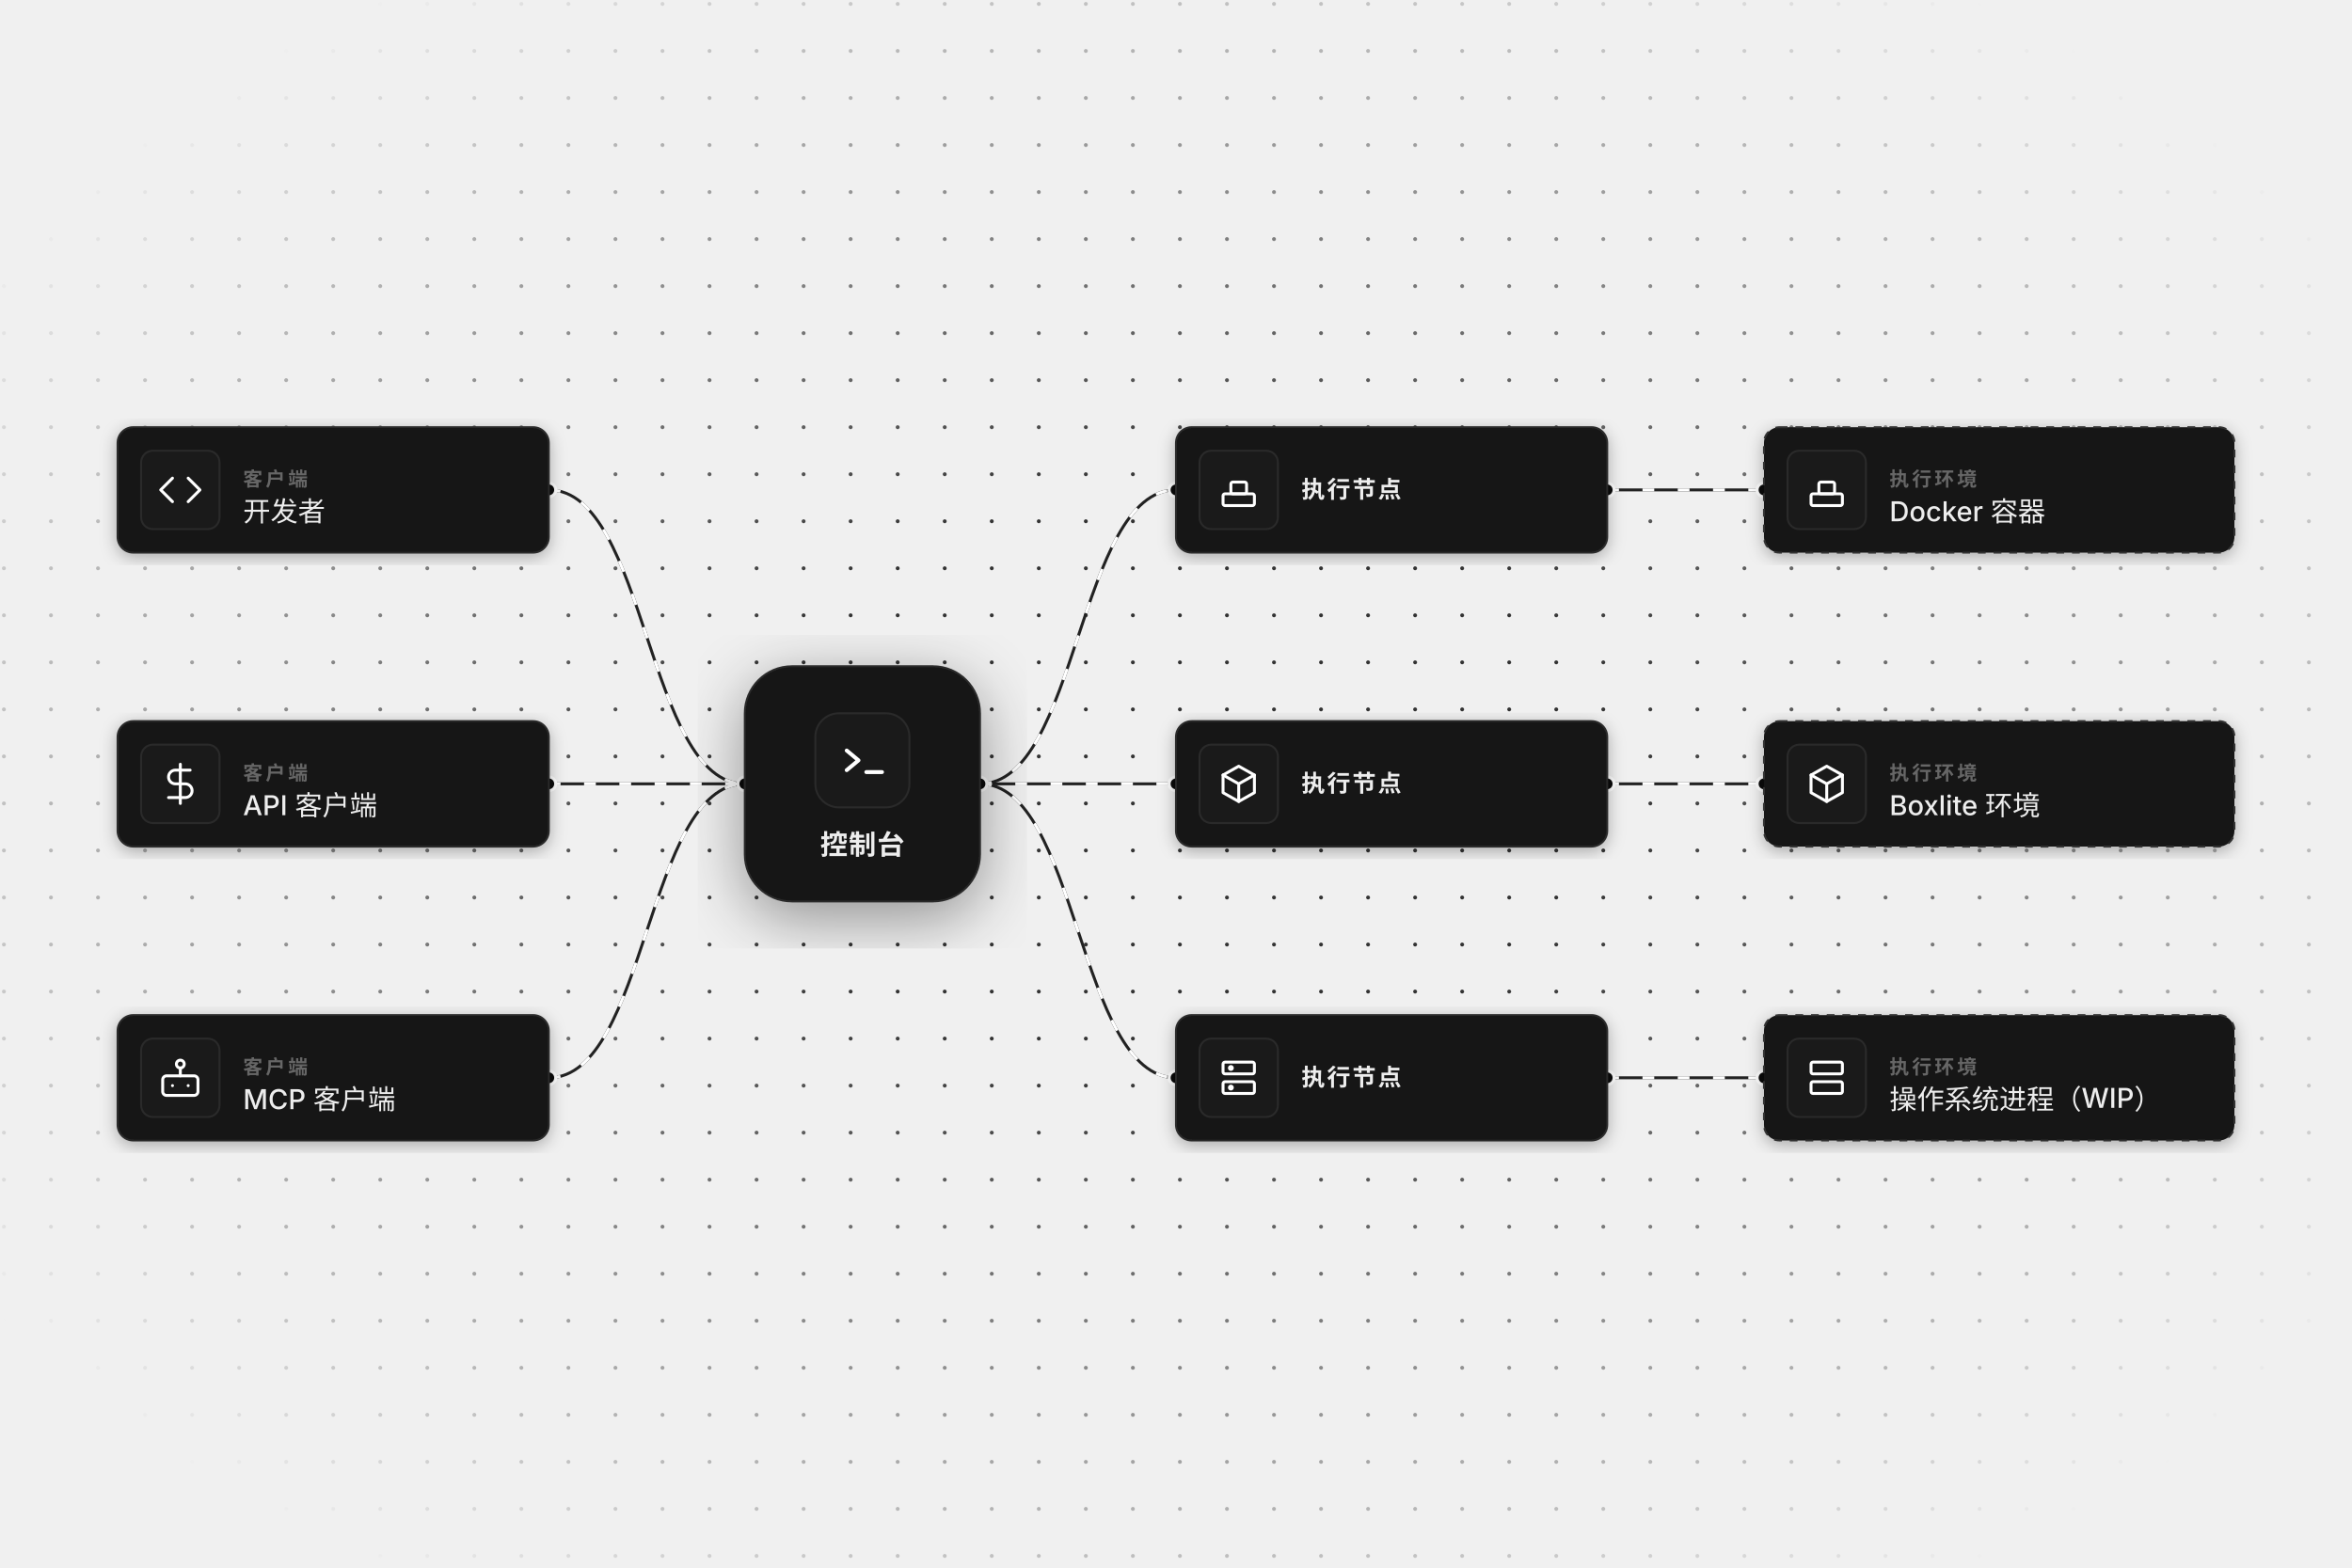
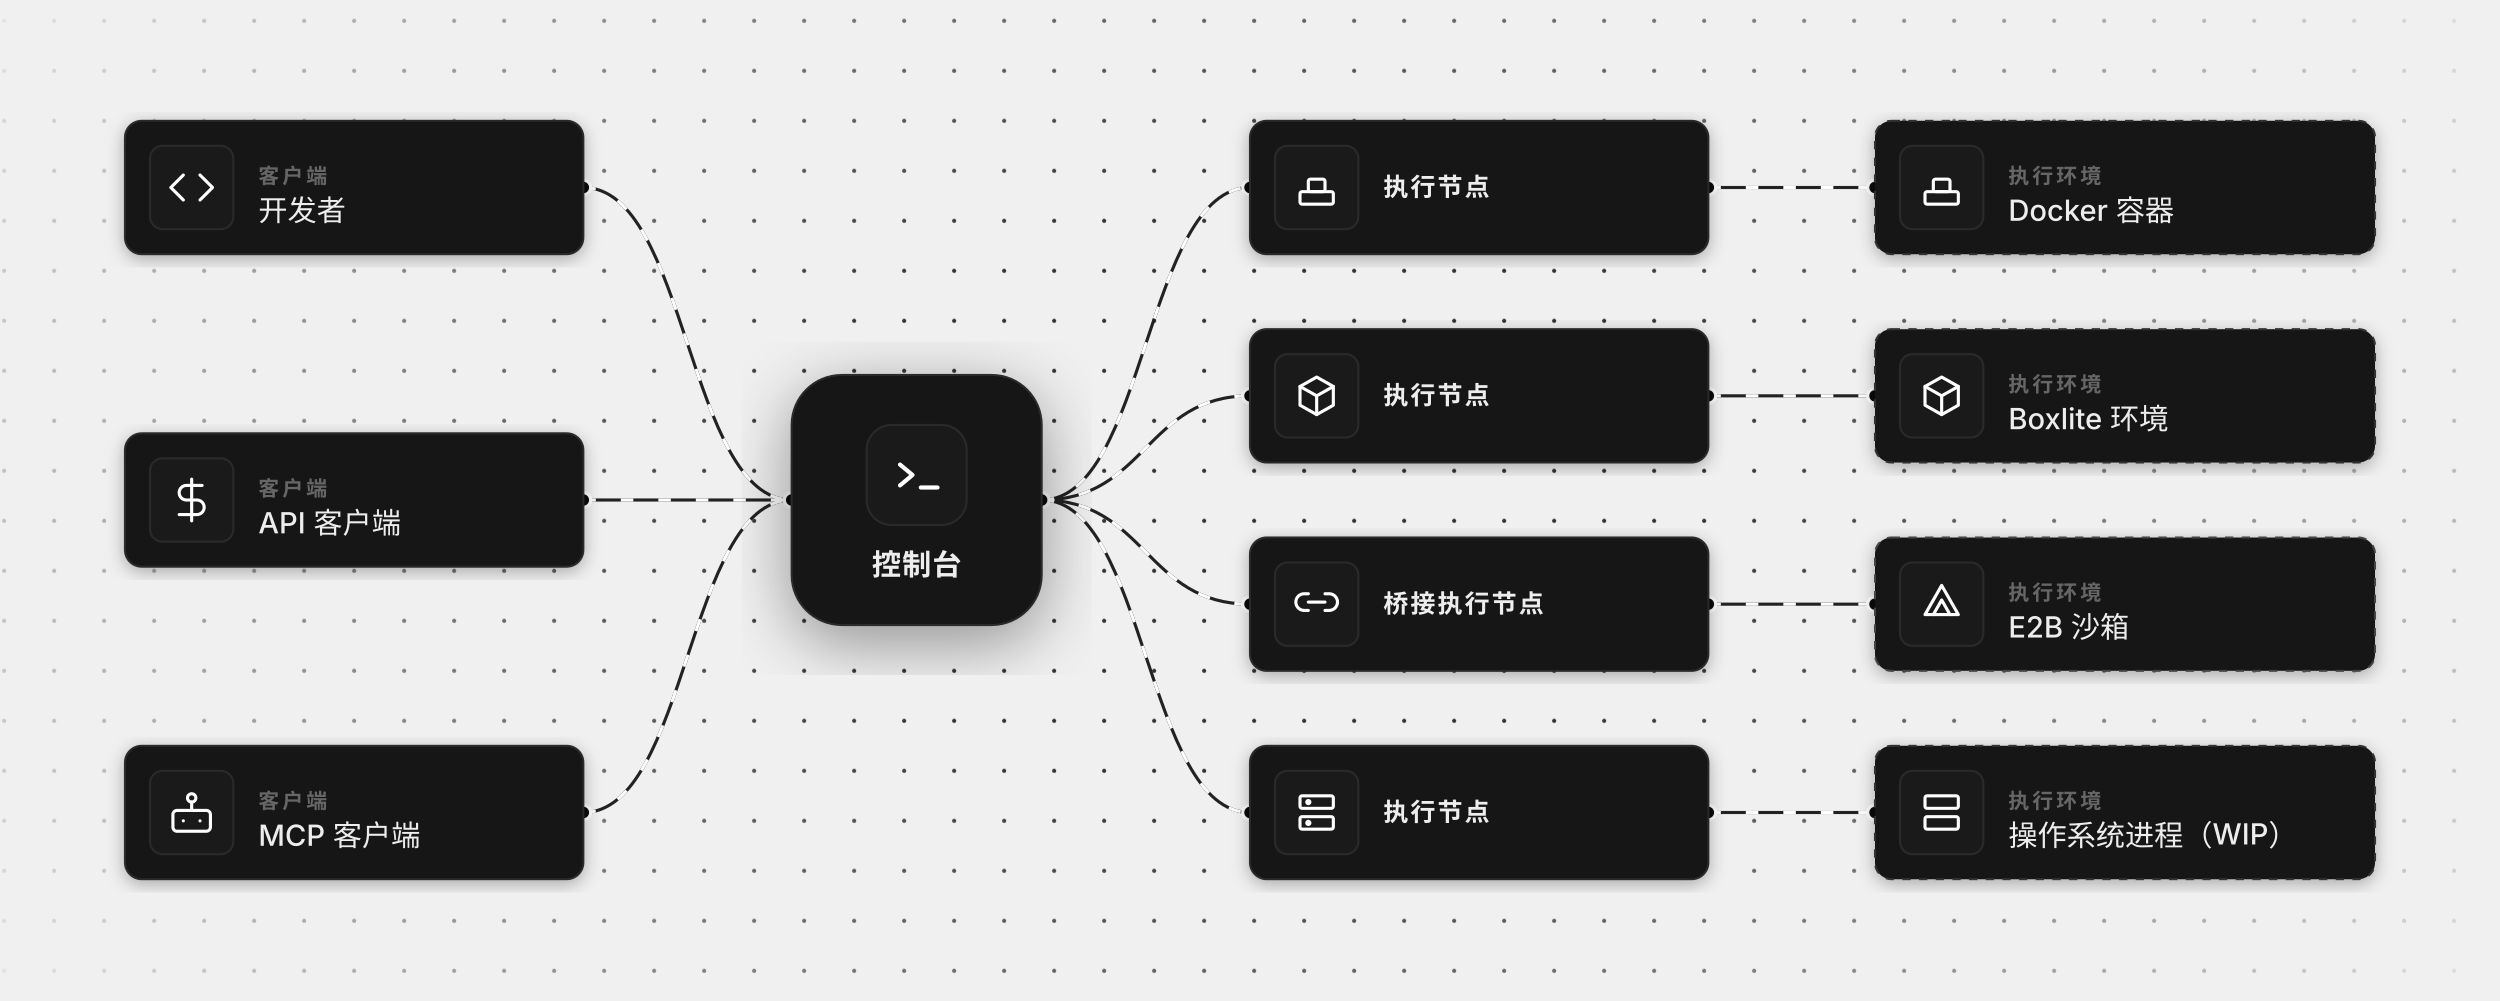
- <svg xmlns="http://www.w3.org/2000/svg" viewBox="0 0 1200 800" width="100%" height="100%" style="background-color: #0A0A0A; font-family: 'Geist', 'Inter', -apple-system, BlinkMacSystemFont, 'Segoe UI', Roboto, sans-serif;">
+ <svg xmlns="http://www.w3.org/2000/svg" viewBox="0 160 1200 480" width="100%" height="100%" style="background-color: #0A0A0A; font-family: 'Geist', 'Inter', -apple-system, BlinkMacSystemFont, 'Segoe UI', Roboto, sans-serif;">
  <defs>
    <pattern id="dot-grid" x="0" y="0" width="24" height="24" patternUnits="userSpaceOnUse">
      <circle cx="2" cy="2" r="1" fill="#333333" />
    </pattern>
    <filter id="shadow-sm" x="-10%" y="-10%" width="120%" height="120%">
      <feDropShadow dx="0" dy="2" stdDeviation="4" flood-color="#000000" flood-opacity="0.3" />
    </filter>
    <filter id="shadow-lg" x="-20%" y="-20%" width="140%" height="140%">
      <feDropShadow dx="0" dy="8" stdDeviation="16" flood-color="#000000" flood-opacity="0.4" />
    </filter>
    <path id="p1" d="M 280 250 C 330 250, 330 400, 380 400" />
    <path id="p2" d="M 280 400 L 380 400" />
    <path id="p3" d="M 280 550 C 330 550, 330 400, 380 400" />
    <path id="p4" d="M 500 400 C 550 400, 550 250, 600 250" />
-     <path id="p5" d="M 500 400 L 600 400" />
-     <path id="p6" d="M 500 400 C 550 400, 550 550, 600 550" />
-     <path id="p7" d="M 820 250 L 900 250" />
-     <path id="p8" d="M 820 400 L 900 400" />
-     <path id="p9" d="M 820 550 L 900 550" />
+     <path id="p5" d="M 500 400 C 550 400, 550 350, 600 350" />
+     <path id="p6" d="M 500 400 C 550 400, 550 450, 600 450" />
+     <path id="p7" d="M 500 400 C 550 400, 550 550, 600 550" />
+     <path id="p8" d="M 820 250 L 900 250" />
+     <path id="p9" d="M 820 350 L 900 350" />
+     <path id="p10" d="M 820 450 L 900 450" />
+     <path id="p11" d="M 820 550 L 900 550" />
    <radialGradient id="fade-gradient" cx="50%" cy="50%" r="60%">
      <stop offset="30%" stop-color="white" stop-opacity="1" />
      <stop offset="100%" stop-color="white" stop-opacity="0" />
    </radialGradient>
    <mask id="dot-mask">
      <rect width="1200" height="800" fill="url(#fade-gradient)" />
    </mask>
  </defs>
  <rect width="1200" height="800" fill="url(#dot-grid)" mask="url(#dot-mask)" />
  <g id="data-flow">
    <g stroke="#222222" stroke-width="1.5" fill="none">
      <use href="#p1" />
      <use href="#p2" />
      <use href="#p3" />
      <use href="#p4" />
      <use href="#p5" />
      <use href="#p6" />
      <use href="#p7" />
      <use href="#p8" />
      <use href="#p9" />
+       <use href="#p10" />
+       <use href="#p11" />
    </g>
    <g stroke="#FFFFFF" stroke-width="1.5" stroke-dasharray="6 12" fill="none">
      <use href="#p1">
        <animate attributeName="stroke-dashoffset" from="18" to="0" dur="1s" repeatCount="indefinite" calcMode="linear" />
      </use>
      <use href="#p2">
        <animate attributeName="stroke-dashoffset" from="18" to="0" dur="1s" repeatCount="indefinite" calcMode="linear" />
      </use>
      <use href="#p3">
        <animate attributeName="stroke-dashoffset" from="18" to="0" dur="1s" repeatCount="indefinite" calcMode="linear" />
      </use>
      <use href="#p4">
        <animate attributeName="stroke-dashoffset" from="18" to="0" dur="1s" repeatCount="indefinite" calcMode="linear" />
      </use>
      <use href="#p5">
        <animate attributeName="stroke-dashoffset" from="18" to="0" dur="1s" repeatCount="indefinite" calcMode="linear" />
      </use>
      <use href="#p6">
        <animate attributeName="stroke-dashoffset" from="18" to="0" dur="1s" repeatCount="indefinite" calcMode="linear" />
      </use>
      <use href="#p7">
        <animate attributeName="stroke-dashoffset" from="18" to="0" dur="1s" repeatCount="indefinite" calcMode="linear" />
      </use>
      <use href="#p8">
        <animate attributeName="stroke-dashoffset" from="18" to="0" dur="1s" repeatCount="indefinite" calcMode="linear" />
      </use>
      <use href="#p9">
+         <animate attributeName="stroke-dashoffset" from="18" to="0" dur="1s" repeatCount="indefinite" calcMode="linear" />
+       </use>
+       <use href="#p10">
+         <animate attributeName="stroke-dashoffset" from="18" to="0" dur="1s" repeatCount="indefinite" calcMode="linear" />
+       </use>
+       <use href="#p11">
        <animate attributeName="stroke-dashoffset" from="18" to="0" dur="1s" repeatCount="indefinite" calcMode="linear" />
      </use>
    </g>
  </g>
  <g id="anchors" fill="#0A0A0A" stroke="#FFFFFF" stroke-width="1.5">
    <circle cx="280" cy="250" r="3.5" />
    <circle cx="280" cy="400" r="3.5" />
    <circle cx="280" cy="550" r="3.5" />
    <circle cx="380" cy="400" r="3.5" />
    <circle cx="500" cy="400" r="3.5" />
    <circle cx="600" cy="250" r="3.5" />
-     <circle cx="600" cy="400" r="3.5" />
+     <circle cx="600" cy="350" r="3.5" />
+     <circle cx="600" cy="450" r="3.5" />
    <circle cx="600" cy="550" r="3.5" />
    <circle cx="820" cy="250" r="3.5" />
-     <circle cx="820" cy="400" r="3.5" />
+     <circle cx="820" cy="350" r="3.5" />
+     <circle cx="820" cy="450" r="3.5" />
    <circle cx="820" cy="550" r="3.5" />
    <circle cx="900" cy="250" r="3.5" />
-     <circle cx="900" cy="400" r="3.5" />
+     <circle cx="900" cy="350" r="3.5" />
+     <circle cx="900" cy="450" r="3.5" />
    <circle cx="900" cy="550" r="3.5" />
  </g>
  <g id="clients" transform="translate(60, 0)">
    <g transform="translate(0, 218)">
      <rect width="220" height="64" rx="8" fill="#141414" stroke="#2A2A2A" stroke-width="1" filter="url(#shadow-sm)" />
      <rect x="12" y="12" width="40" height="40" rx="6" fill="#1A1A1A" stroke="#2A2A2A" stroke-width="1" />
      <svg x="20" y="20" width="24" height="24" viewBox="0 0 24 24" fill="none" stroke="#FFFFFF" stroke-width="1.5" stroke-linecap="round" stroke-linejoin="round">
        <polyline points="16 18 22 12 16 6" />
        <polyline points="8 6 2 12 8 18" />
      </svg>
      <text x="64" y="30" font-size="10" font-weight="600" fill="#666666" letter-spacing="1.5">客户端</text>
      <text x="64" y="48" font-size="14" font-weight="500" fill="#EDEDED">开发者</text>
    </g>
    <g transform="translate(0, 368)">
      <rect width="220" height="64" rx="8" fill="#141414" stroke="#2A2A2A" stroke-width="1" filter="url(#shadow-sm)" />
      <rect x="12" y="12" width="40" height="40" rx="6" fill="#1A1A1A" stroke="#2A2A2A" stroke-width="1" />
      <svg x="20" y="20" width="24" height="24" viewBox="0 0 24 24" fill="none" stroke="#FFFFFF" stroke-width="1.5" stroke-linecap="round" stroke-linejoin="round">
        <path d="M12 2v20" />
        <path d="M17 5H9.5a3.5 3.5 0 0 0 0 7h5a3.5 3.5 0 0 1 0 7H6" />
      </svg>
      <text x="64" y="30" font-size="10" font-weight="600" fill="#666666" letter-spacing="1.5">客户端</text>
      <text x="64" y="48" font-size="14" font-weight="500" fill="#EDEDED">API 客户端</text>
    </g>
    <g transform="translate(0, 518)">
      <rect width="220" height="64" rx="8" fill="#141414" stroke="#2A2A2A" stroke-width="1" filter="url(#shadow-sm)" />
      <rect x="12" y="12" width="40" height="40" rx="6" fill="#1A1A1A" stroke="#2A2A2A" stroke-width="1" />
      <svg x="20" y="20" width="24" height="24" viewBox="0 0 24 24" fill="none" stroke="#FFFFFF" stroke-width="1.5" stroke-linecap="round" stroke-linejoin="round">
        <rect x="3" y="11" width="18" height="10" rx="2" />
        <circle cx="12" cy="5" r="2" />
        <path d="M12 7v4" />
        <line x1="8" y1="16" x2="8.01" y2="16" />
        <line x1="16" y1="16" x2="16.01" y2="16" />
      </svg>
      <text x="64" y="30" font-size="10" font-weight="600" fill="#666666" letter-spacing="1.5">客户端</text>
      <text x="64" y="48" font-size="14" font-weight="500" fill="#EDEDED">MCP 客户端</text>
    </g>
  </g>
  <g id="console-hub" transform="translate(440, 400)">
    <rect x="-60" y="-60" width="120" height="120" rx="24" fill="#141414" stroke="#2A2A2A" stroke-width="1" filter="url(#shadow-lg)" />
    <rect x="-24" y="-36" width="48" height="48" rx="12" fill="#1A1A1A" stroke="#2A2A2A" stroke-width="1" />
    <g transform="translate(0, -12)">
      <path d="M -8 -5 L -2 0 L -8 5" fill="none" stroke="#FFFFFF" stroke-width="2" stroke-linecap="round" stroke-linejoin="round" />
      <line x1="2" y1="6" x2="10" y2="6" fill="none" stroke="#FFFFFF" stroke-width="2" stroke-linecap="round" />
    </g>
    <text x="0" y="36" text-anchor="middle" font-size="14" font-weight="600" fill="#EDEDED" letter-spacing="0.5">控制台</text>
  </g>
  <g id="workers" transform="translate(600, 0)">
    <g transform="translate(0, 218)">
      <rect width="220" height="64" rx="8" fill="#141414" stroke="#2A2A2A" stroke-width="1" filter="url(#shadow-sm)" />
      <rect x="12" y="12" width="40" height="40" rx="6" fill="#1A1A1A" stroke="#2A2A2A" stroke-width="1" />
      <svg x="20" y="20" width="24" height="24" viewBox="0 0 24 24" fill="none" stroke="#FFFFFF" stroke-width="1.5" stroke-linecap="round" stroke-linejoin="round">
        <rect x="4" y="14" width="16" height="6" rx="1" />
        <rect x="8" y="8" width="8" height="6" rx="1" />
      </svg>
      <text x="64" y="36" font-size="12" font-weight="600" fill="#EDEDED" letter-spacing="1">执行节点</text>
    </g>
-     <g transform="translate(0, 368)">
+     <g transform="translate(0, 318)">
      <rect width="220" height="64" rx="8" fill="#141414" stroke="#2A2A2A" stroke-width="1" filter="url(#shadow-sm)" />
      <rect x="12" y="12" width="40" height="40" rx="6" fill="#1A1A1A" stroke="#2A2A2A" stroke-width="1" />
      <svg x="20" y="20" width="24" height="24" viewBox="0 0 24 24" fill="none" stroke="#FFFFFF" stroke-width="1.5" stroke-linecap="round" stroke-linejoin="round">
        <path d="M12 3l8 4.5v9L12 21l-8-4.5v-9L12 3z" />
        <path d="M12 12l8-4.5M12 12v9M12 12L4 7.5" />
      </svg>
      <text x="64" y="36" font-size="12" font-weight="600" fill="#EDEDED" letter-spacing="1">执行节点</text>
+     </g>
+     <g transform="translate(0, 418)">
+       <rect width="220" height="64" rx="8" fill="#141414" stroke="#2A2A2A" stroke-width="1" filter="url(#shadow-sm)" />
+       <rect x="12" y="12" width="40" height="40" rx="6" fill="#1A1A1A" stroke="#2A2A2A" stroke-width="1" />
+       <svg x="20" y="20" width="24" height="24" viewBox="0 0 24 24" fill="none" stroke="#FFFFFF" stroke-width="1.5" stroke-linecap="round" stroke-linejoin="round">
+         <path d="M8 7H6a4 4 0 0 0 0 8h2" />
+         <path d="M16 7h2a4 4 0 0 1 0 8h-2" />
+         <path d="M8 11h8" />
+       </svg>
+       <text x="64" y="36" font-size="12" font-weight="600" fill="#EDEDED" letter-spacing="1">桥接执行节点</text>
    </g>
    <g transform="translate(0, 518)">
      <rect width="220" height="64" rx="8" fill="#141414" stroke="#2A2A2A" stroke-width="1" filter="url(#shadow-sm)" />
      <rect x="12" y="12" width="40" height="40" rx="6" fill="#1A1A1A" stroke="#2A2A2A" stroke-width="1" />
      <svg x="20" y="20" width="24" height="24" viewBox="0 0 24 24" fill="none" stroke="#FFFFFF" stroke-width="1.5" stroke-linecap="round" stroke-linejoin="round">
        <rect x="4" y="4" width="16" height="6" rx="1" />
        <rect x="4" y="14" width="16" height="6" rx="1" />
        <circle cx="8" cy="7" r="1.5" fill="#FFFFFF" stroke="none" />
        <circle cx="8" cy="17" r="1.5" fill="#FFFFFF" stroke="none" />
      </svg>
      <text x="64" y="36" font-size="12" font-weight="600" fill="#EDEDED" letter-spacing="1">执行节点</text>
    </g>
  </g>
  <g id="environments" transform="translate(900, 0)">
    <g transform="translate(0, 218)">
      <rect width="240" height="64" rx="8" fill="#141414" stroke="#333333" stroke-width="1" stroke-dasharray="4 4" filter="url(#shadow-sm)" />
      <rect x="12" y="12" width="40" height="40" rx="6" fill="#1A1A1A" stroke="#2A2A2A" stroke-width="1" />
      <svg x="20" y="20" width="24" height="24" viewBox="0 0 24 24" fill="none" stroke="#FFFFFF" stroke-width="1.5" stroke-linecap="round" stroke-linejoin="round">
        <rect x="4" y="14" width="16" height="6" rx="1" />
        <rect x="8" y="8" width="8" height="6" rx="1" />
      </svg>
      <text x="64" y="30" font-size="10" font-weight="600" fill="#666666" letter-spacing="1.5">执行环境</text>
      <text x="64" y="48" font-size="14" font-weight="500" fill="#EDEDED">Docker 容器</text>
    </g>
-     <g transform="translate(0, 368)">
+     <g transform="translate(0, 318)">
      <rect width="240" height="64" rx="8" fill="#141414" stroke="#333333" stroke-width="1" stroke-dasharray="4 4" filter="url(#shadow-sm)" />
      <rect x="12" y="12" width="40" height="40" rx="6" fill="#1A1A1A" stroke="#2A2A2A" stroke-width="1" />
      <svg x="20" y="20" width="24" height="24" viewBox="0 0 24 24" fill="none" stroke="#FFFFFF" stroke-width="1.5" stroke-linecap="round" stroke-linejoin="round">
        <path d="M12 3l8 4.5v9L12 21l-8-4.5v-9L12 3z" />
        <path d="M12 12l8-4.5M12 12v9M12 12L4 7.5" />
      </svg>
      <text x="64" y="30" font-size="10" font-weight="600" fill="#666666" letter-spacing="1.5">执行环境</text>
      <text x="64" y="48" font-size="14" font-weight="500" fill="#EDEDED">Boxlite 环境</text>
    </g>
+     <g transform="translate(0, 418)">
+       <rect width="240" height="64" rx="8" fill="#141414" stroke="#444444" stroke-width="1" stroke-dasharray="4 4" filter="url(#shadow-sm)" />
+       <rect x="12" y="12" width="40" height="40" rx="6" fill="#1A1A1A" stroke="#2A2A2A" stroke-width="1" />
+       <svg x="20" y="20" width="24" height="24" viewBox="0 0 24 24" fill="none" stroke="#FFFFFF" stroke-width="1.5" stroke-linecap="round" stroke-linejoin="round">
+         <path d="M4 17L12 3l8 14H4z" />
+         <path d="M8 17l4-7 4 7" />
+       </svg>
+       <text x="64" y="30" font-size="10" font-weight="600" fill="#666666" letter-spacing="1.5">执行环境</text>
+       <text x="64" y="48" font-size="14" font-weight="500" fill="#EDEDED">E2B 沙箱</text>
+     </g>
    <g transform="translate(0, 518)">
      <rect width="240" height="64" rx="8" fill="#141414" stroke="#333333" stroke-width="1" stroke-dasharray="4 4" filter="url(#shadow-sm)" />
      <rect x="12" y="12" width="40" height="40" rx="6" fill="#1A1A1A" stroke="#2A2A2A" stroke-width="1" />
      <svg x="20" y="20" width="24" height="24" viewBox="0 0 24 24" fill="none" stroke="#FFFFFF" stroke-width="1.5" stroke-linecap="round" stroke-linejoin="round">
        <rect x="4" y="4" width="16" height="6" rx="1" />
        <rect x="4" y="14" width="16" height="6" rx="1" />
      </svg>
      <text x="64" y="30" font-size="10" font-weight="600" fill="#666666" letter-spacing="1.5">执行环境</text>
      <text x="64" y="48" font-size="14" font-weight="500" fill="#EDEDED">操作系统进程（WIP）</text>
    </g>
  </g>
</svg>
